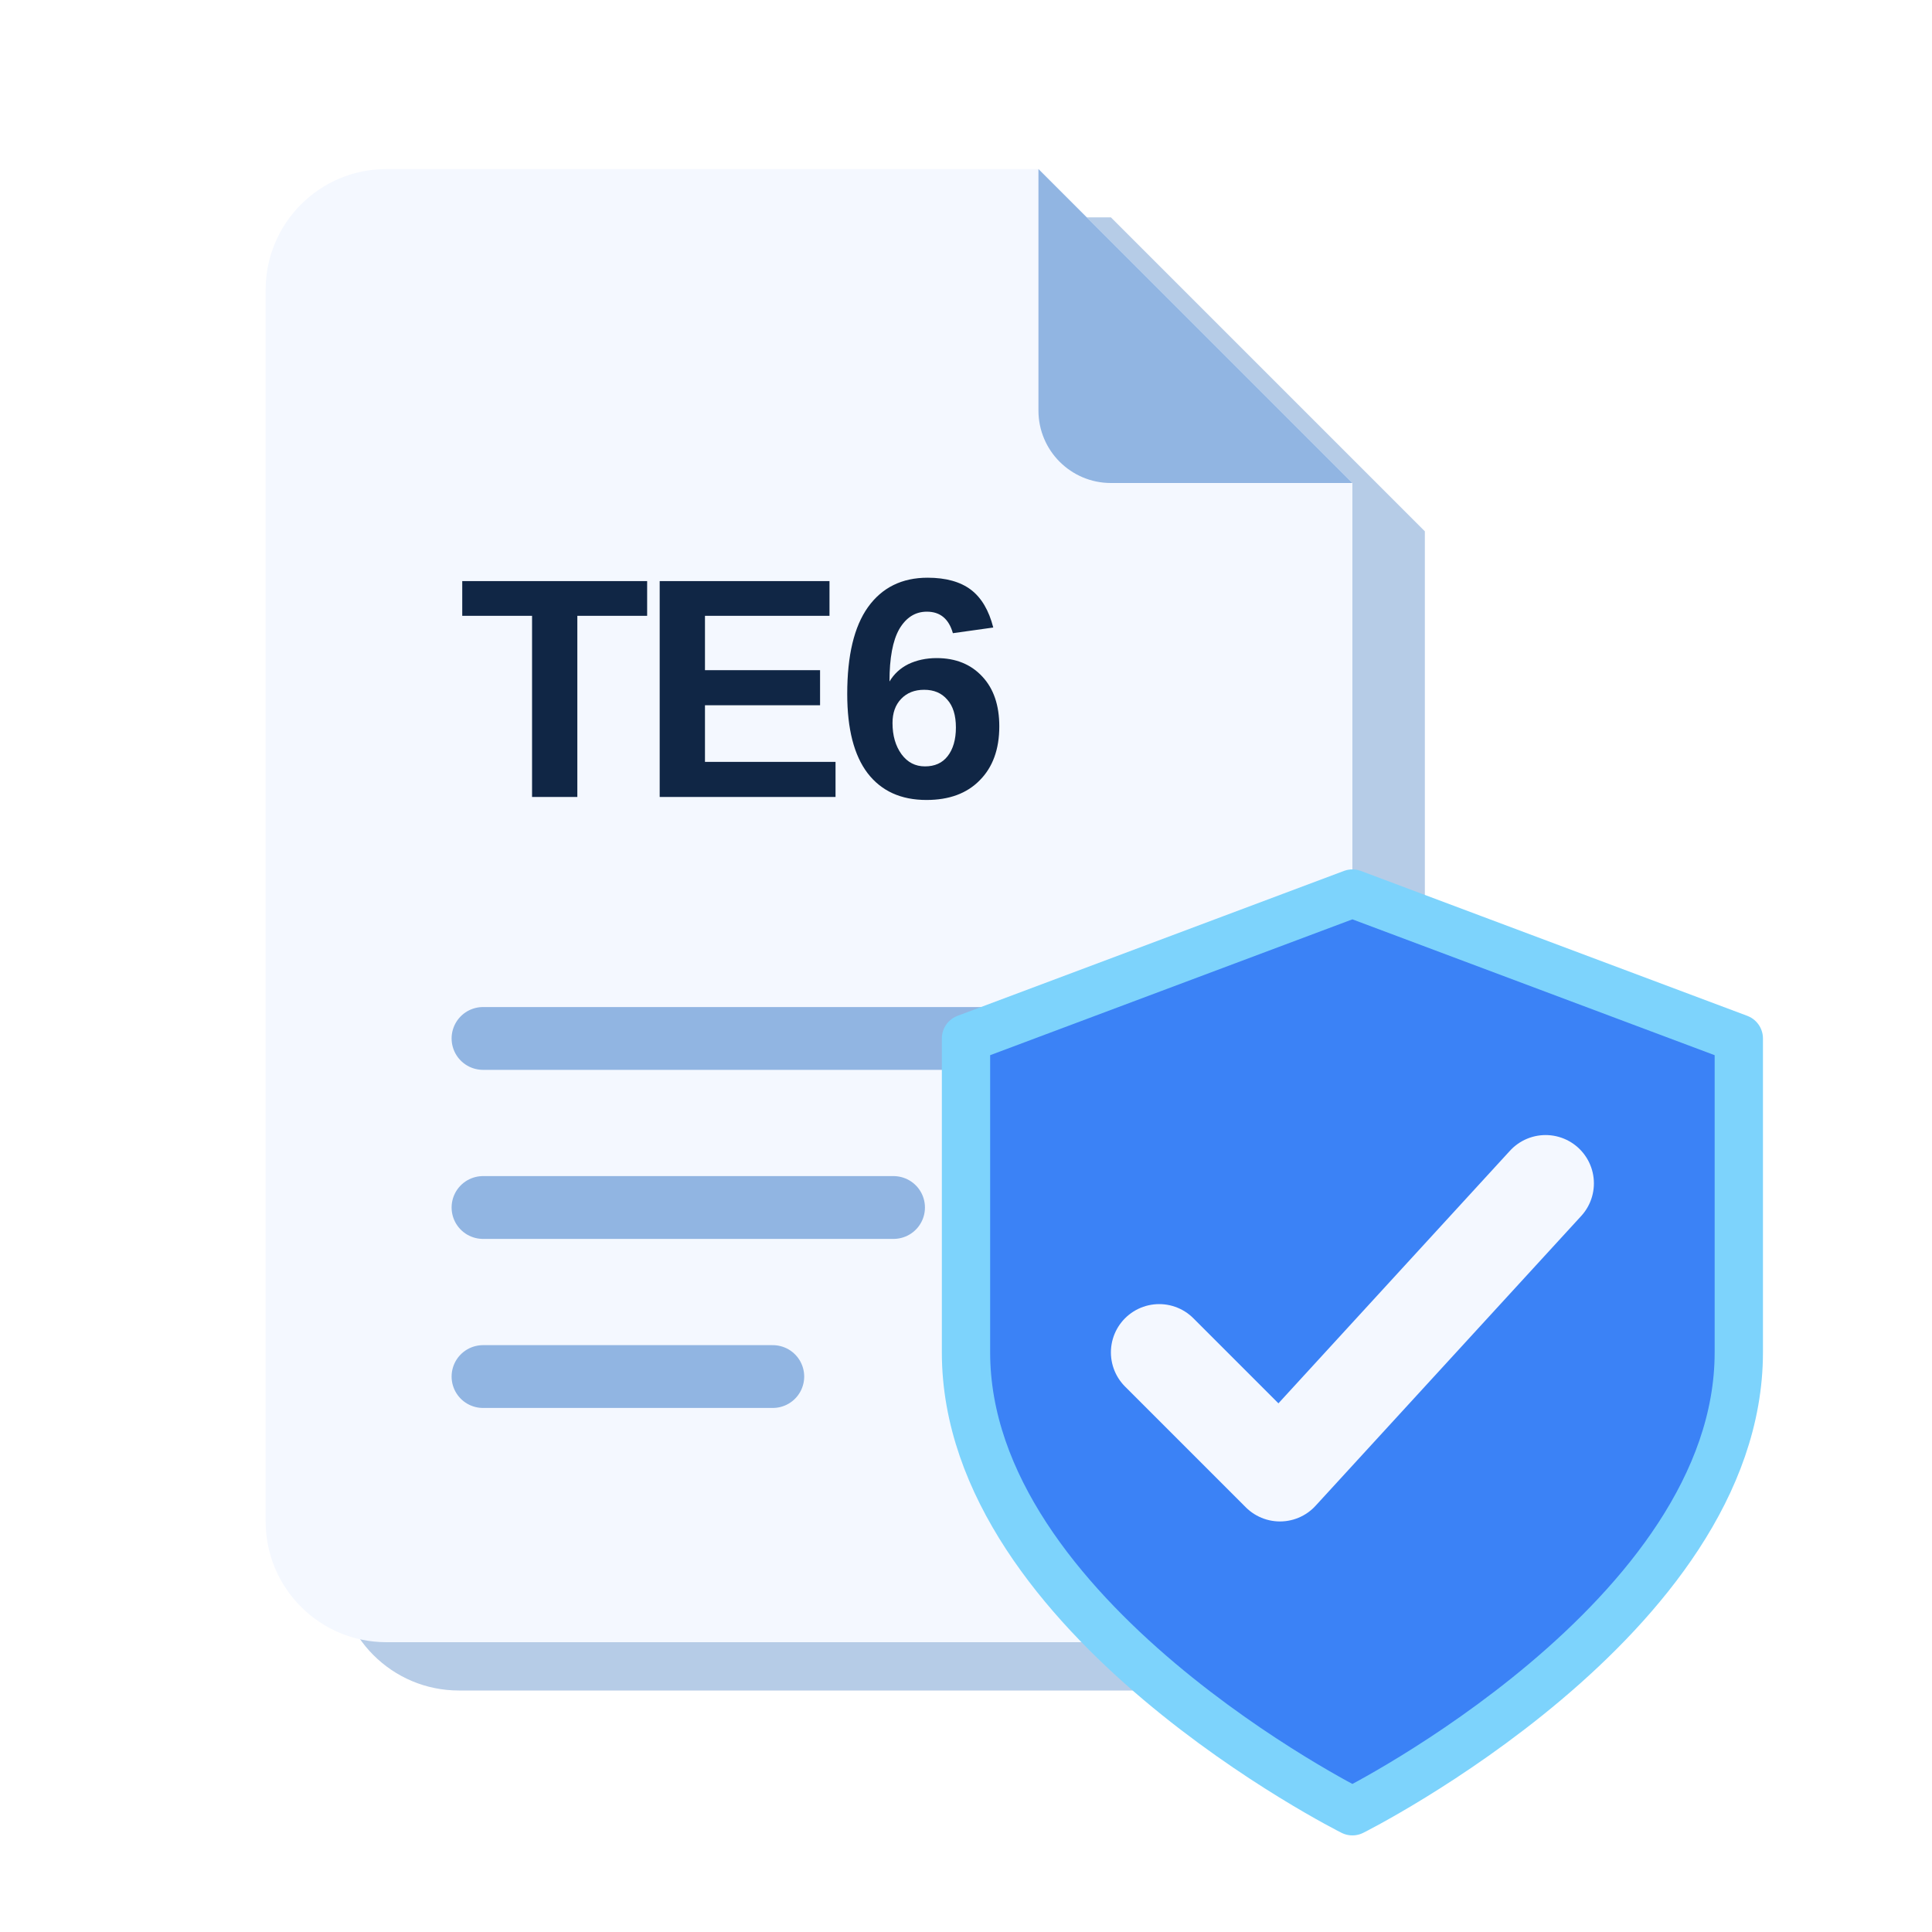
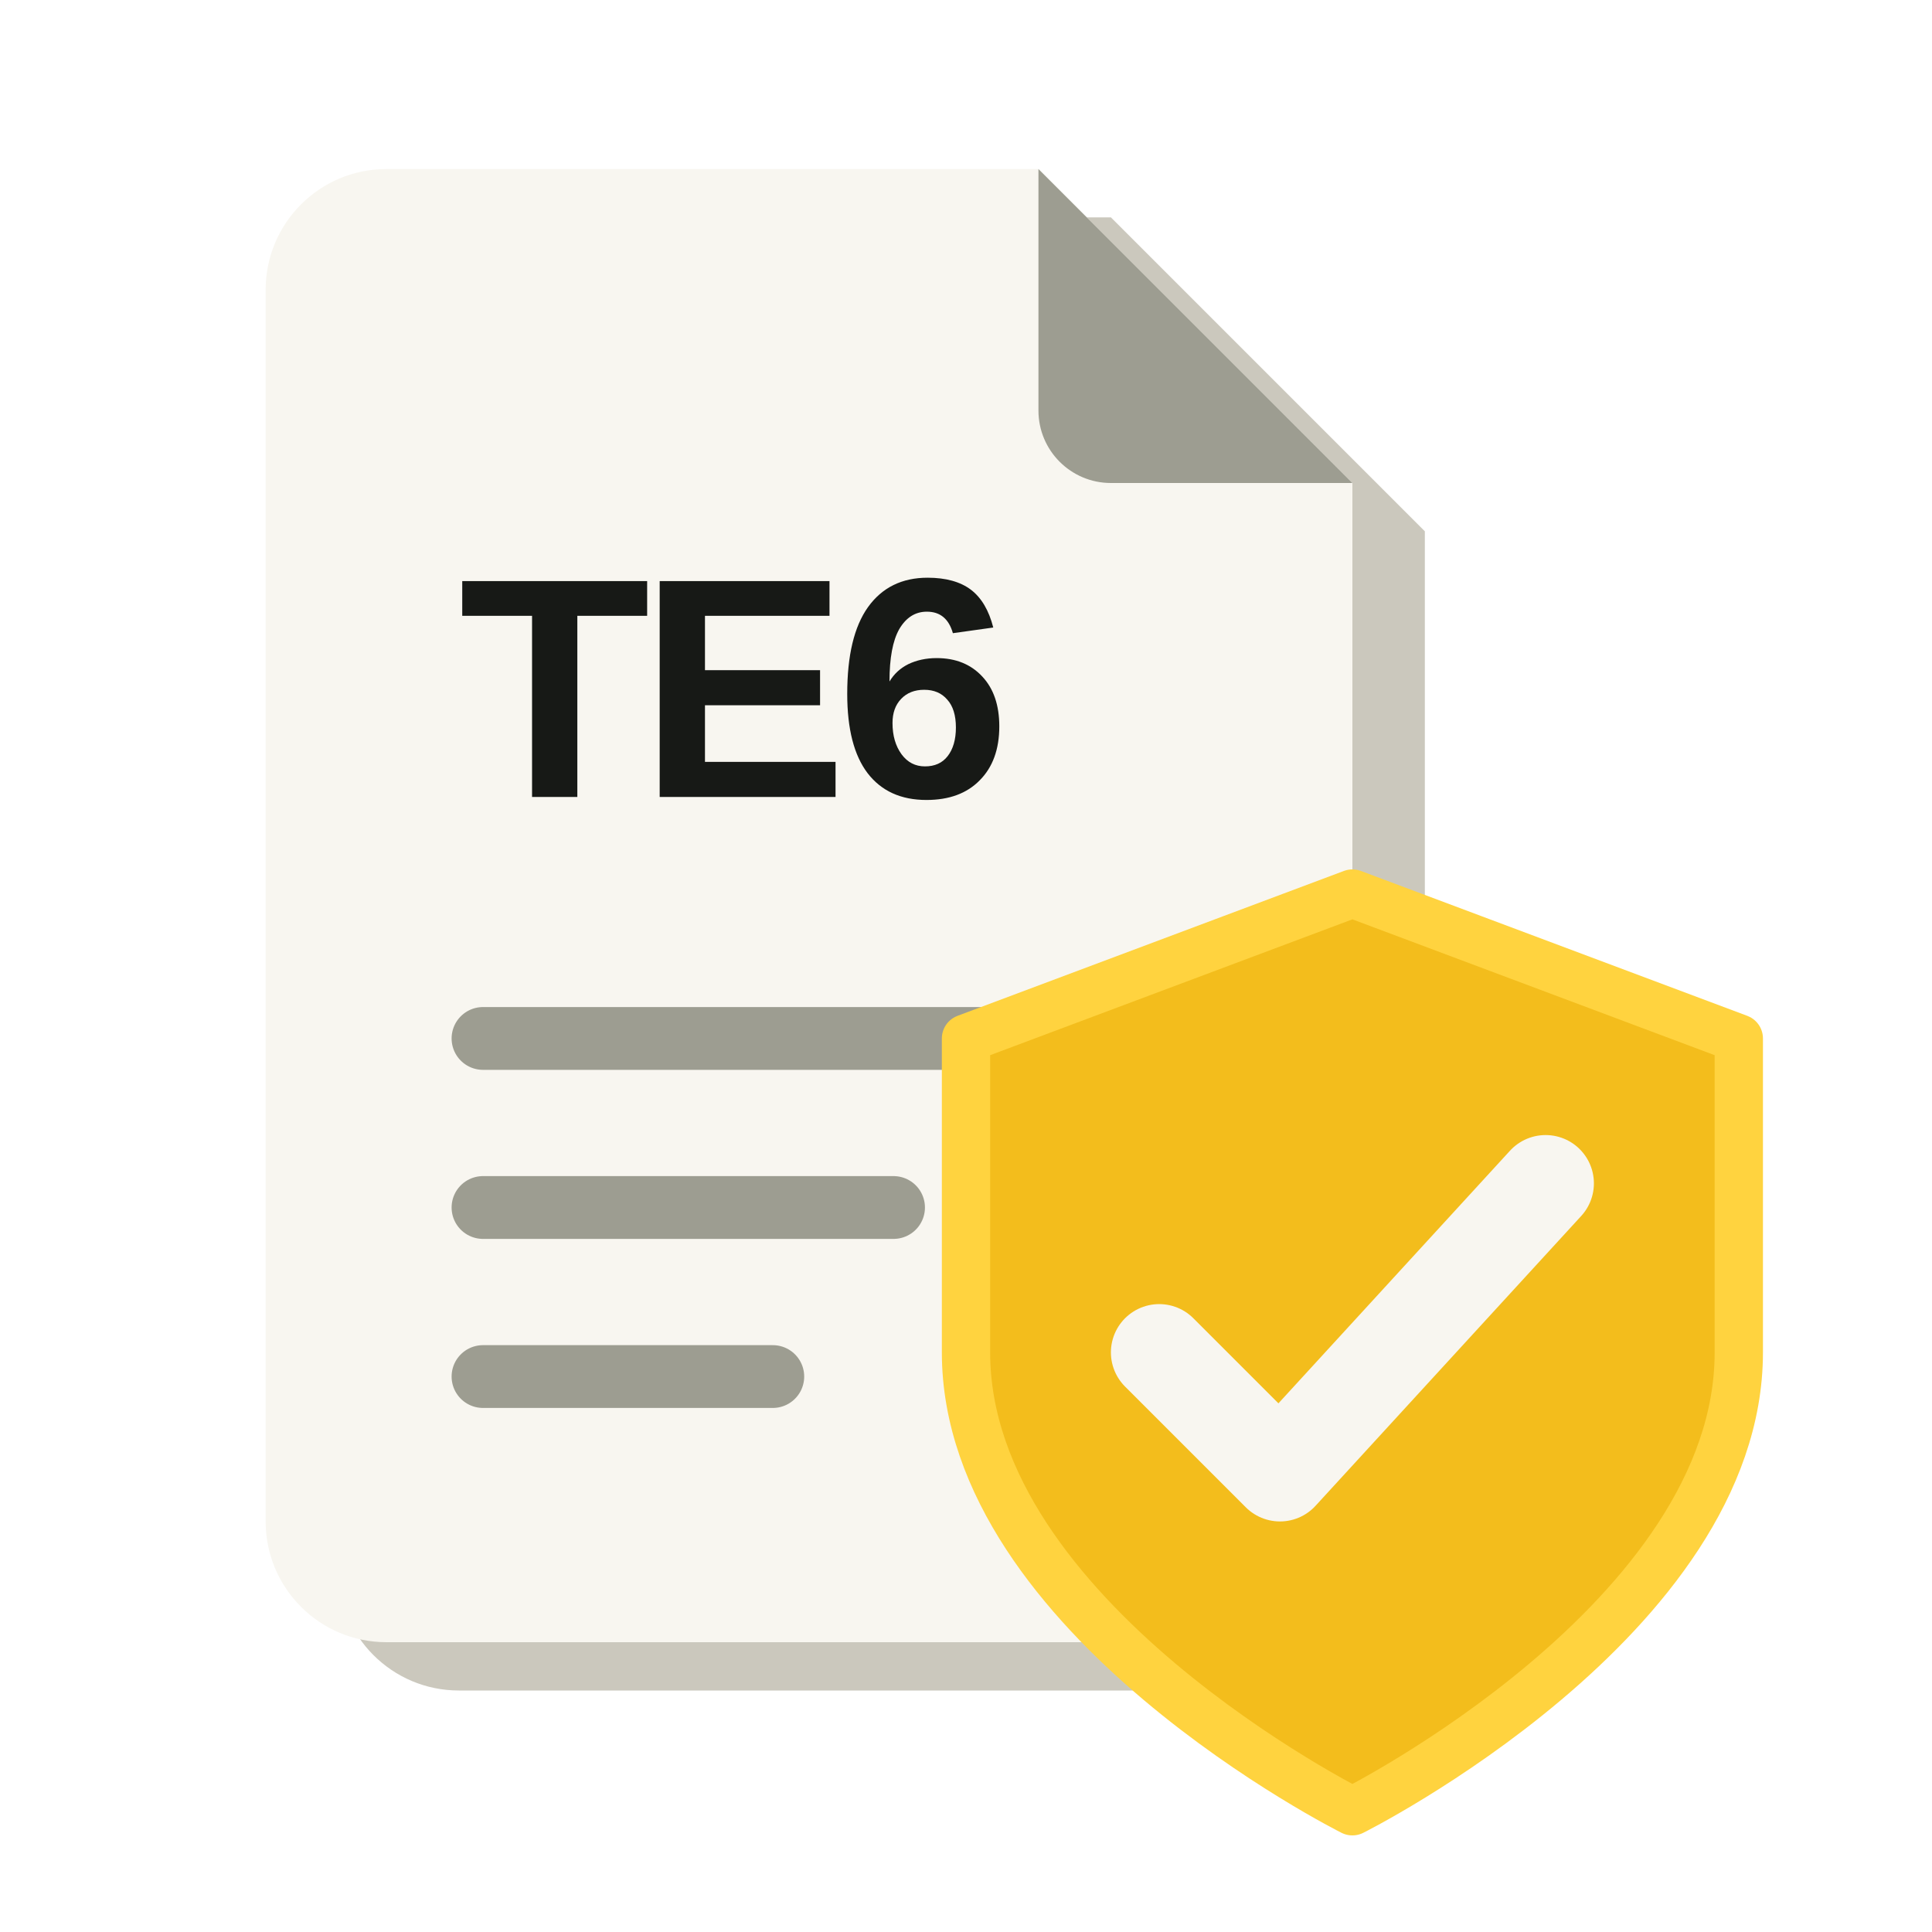
<svg xmlns="http://www.w3.org/2000/svg" width="80" height="80" viewBox="0 0 80 80" fill="none" stroke-linecap="round" stroke-linejoin="round">
-   <path d="M19 9h27l13 13v43a5 5 0 0 1-5 5H19a5 5 0 0 1-5-5V14a5 5 0 0 1 5-5Z" fill="#b6cce7" />
-   <path d="M16 7h27l13 13v43a5 5 0 0 1-5 5H16a5 5 0 0 1-5-5V12a5 5 0 0 1 5-5Z" fill="#f4f8ff" />
-   <path d="M43 7v10a3 3 0 0 0 3 3h10Z" fill="#91b5e2" />
-   <text x="19" y="33" fill="#102645" font-family="Arial,sans-serif" font-size="13" font-weight="800" letter-spacing="-.5">TE6</text>
-   <path d="M20 43h23M20 50h17M20 57h12" stroke="#91b5e2" stroke-width="2.6" />
-   <path d="m56 37 16 6v13c0 11-16 19-16 19s-16-8-16-19V43Z" fill="#3b82f6" stroke="#7dd3fc" stroke-width="2" />
-   <path d="m48 56 5 5 11-12" stroke="#f4f8ff" stroke-width="4" />
+   <path d="M19 9h27l13 13v43a5 5 0 0 1-5 5H19a5 5 0 0 1-5-5V14a5 5 0 0 1 5-5Z" fill="#cbc8bd" />
+   <path d="M16 7h27l13 13v43a5 5 0 0 1-5 5H16a5 5 0 0 1-5-5V12a5 5 0 0 1 5-5Z" fill="#f8f6f0" />
+   <path d="M43 7v10a3 3 0 0 0 3 3h10Z" fill="#9d9d91" />
+   <text x="19" y="33" fill="#171916" font-family="Arial,sans-serif" font-size="13" font-weight="800" letter-spacing="-.5">TE6</text>
+   <path d="M20 43h23M20 50h17M20 57h12" stroke="#9d9d91" stroke-width="2.6" />
+   <path d="m56 37 16 6v13c0 11-16 19-16 19s-16-8-16-19V43Z" fill="#f3bd1c" stroke="#ffd33f" stroke-width="2" />
+   <path d="m48 56 5 5 11-12" stroke="#f8f6f0" stroke-width="4" />
</svg>
